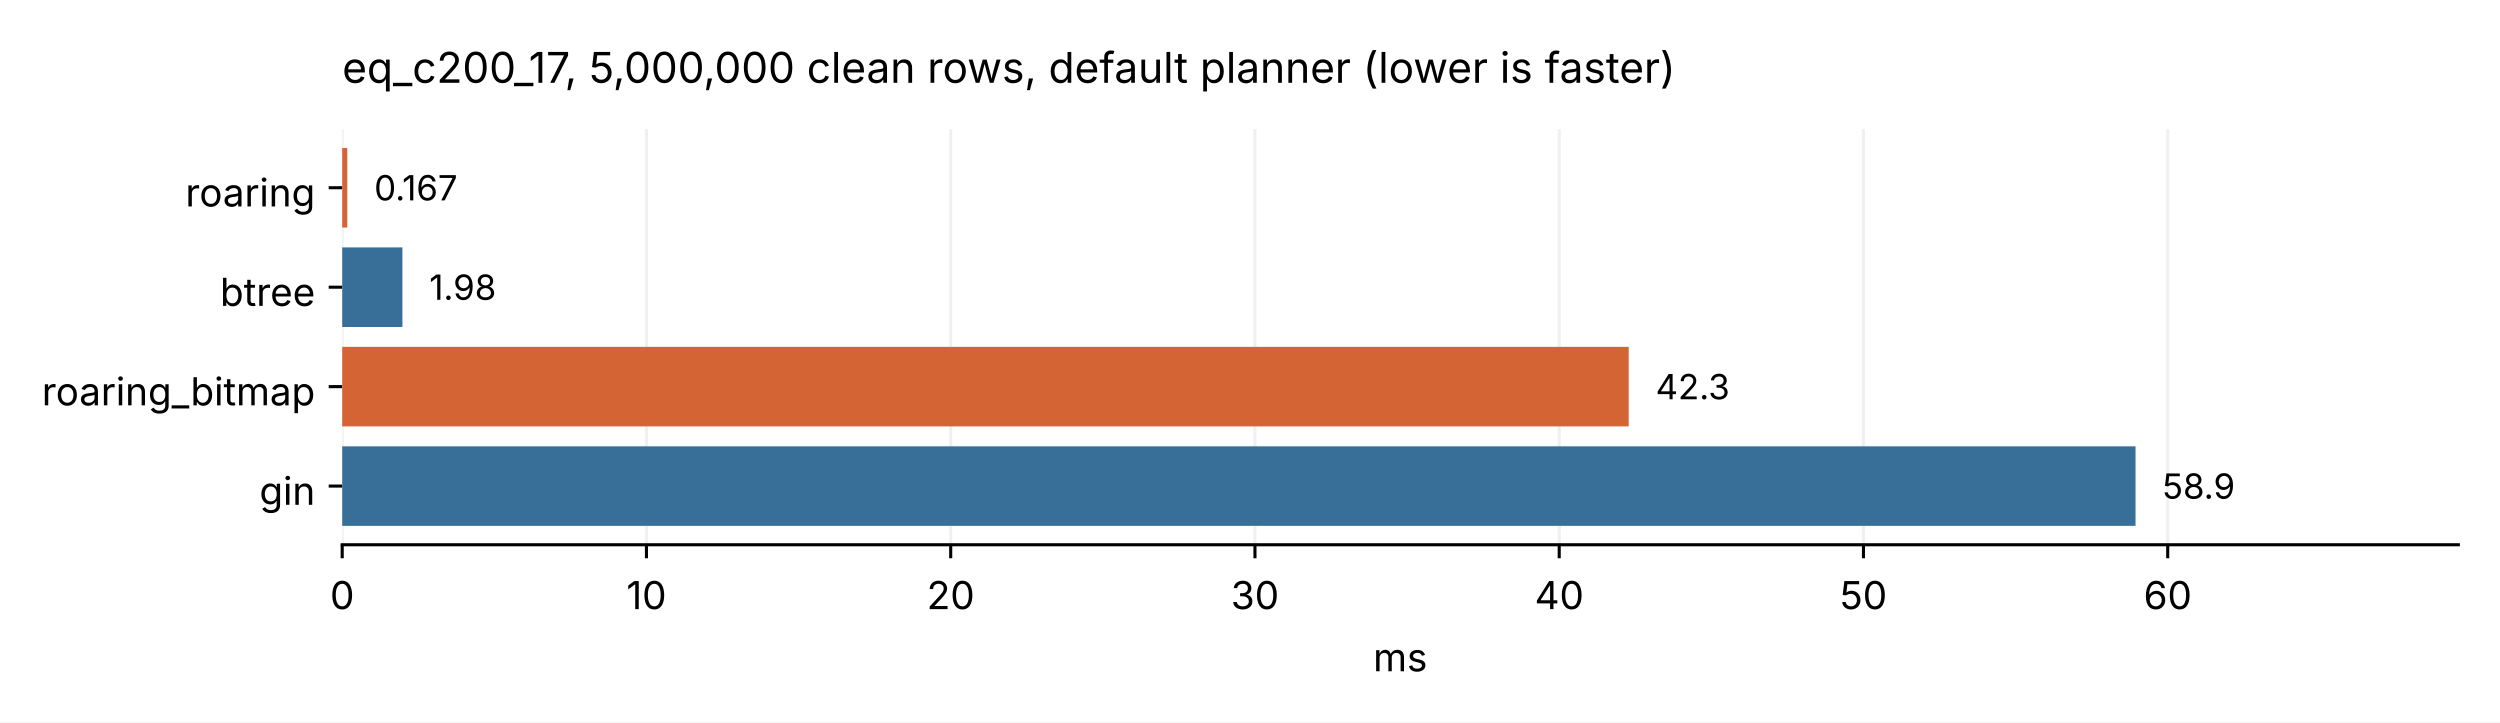
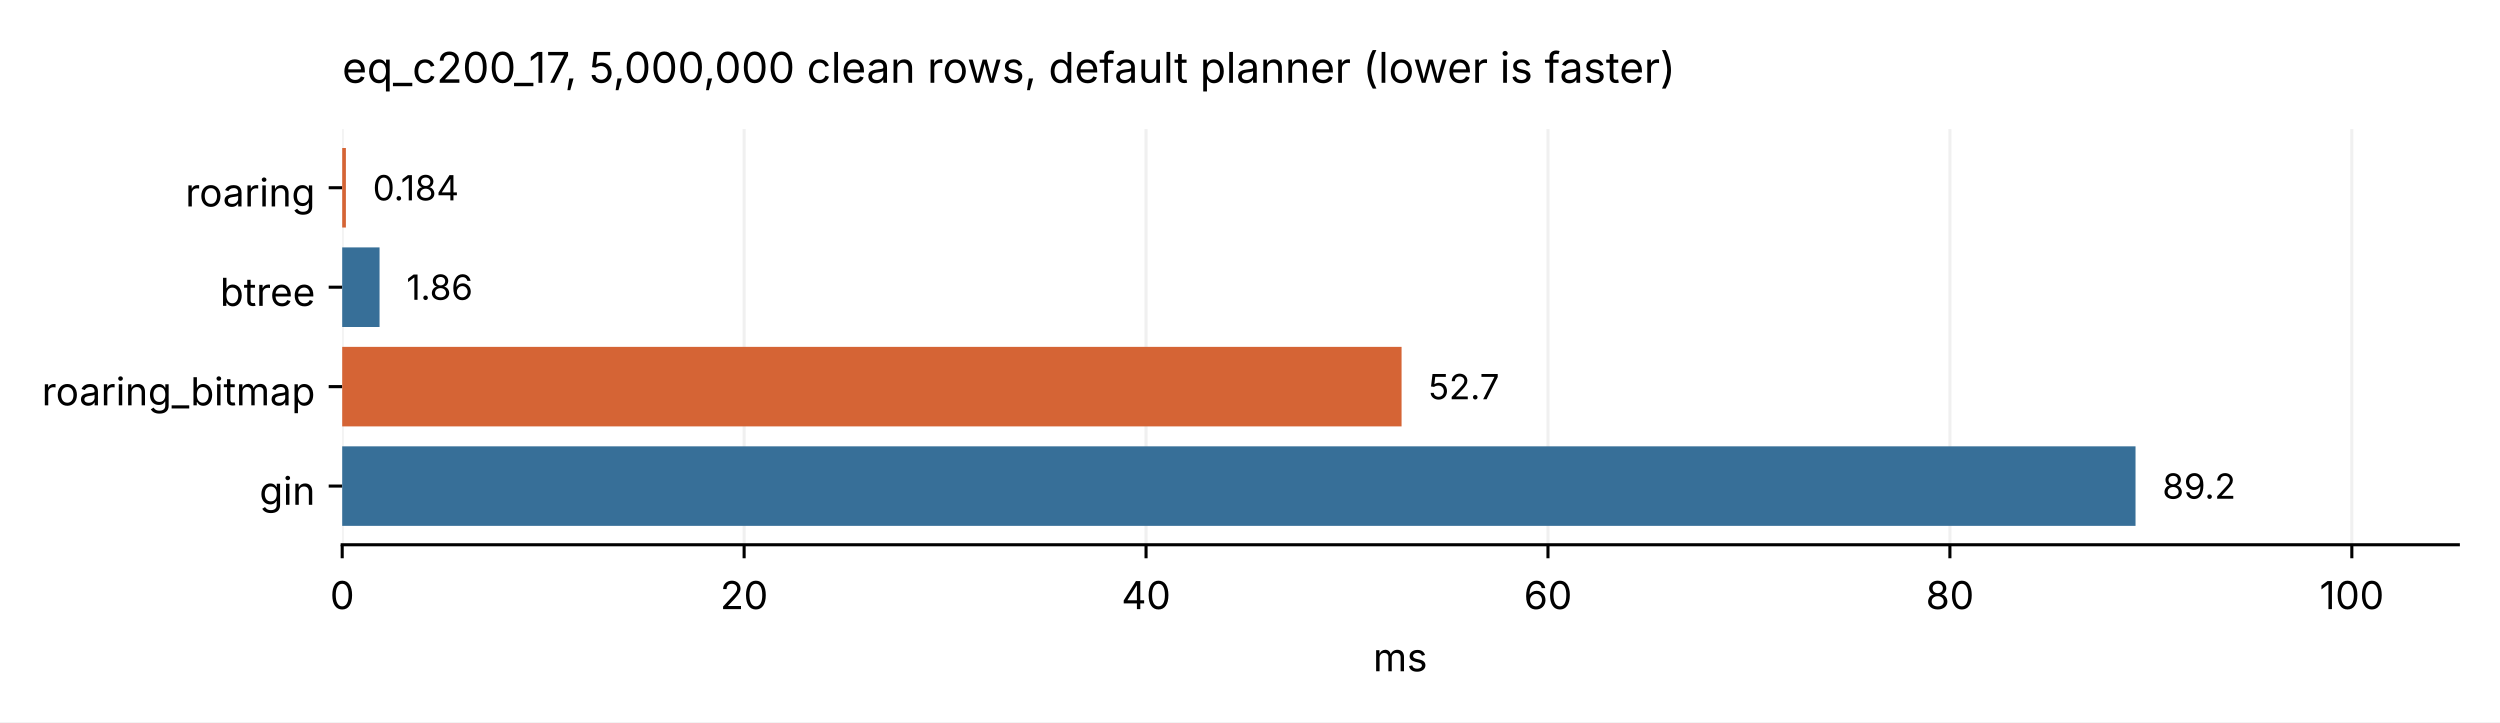
<svg xmlns="http://www.w3.org/2000/svg" xmlns:xlink="http://www.w3.org/1999/xlink" width="648pt" height="187.2pt" viewBox="0 0 648 187.2" version="1.1">
  <defs>
    <style type="text/css">*{stroke-linejoin: round; stroke-linecap: butt}</style>
  </defs>
  <g id="figure_1">
    <g id="patch_1">
      <path d="M 0 187.2  L 648 187.2  L 648 0  L 0 0  z " style="fill: #ffffff" />
    </g>
    <g id="axes_1">
      <g id="patch_2">
        <path d="M 88.698 141.201  L 637.2 141.201  L 637.2 33.456  L 88.698 33.456  z " style="fill: #ffffff" />
      </g>
      <g id="matplotlib.axis_1">
        <g id="xtick_1">
          <g id="line2d_1">
            <path d="M 88.698 141.201  L 88.698 33.456  " clip-path="url(#pc8635b6350)" style="fill: none; stroke: #b0b0b0; stroke-opacity: 0.18; stroke-width: 0.8; stroke-linecap: square" />
          </g>
          <g id="line2d_2">
            <defs>
              <path id="m0227433d2d" d="M 0 0  L 0 3.5  " style="stroke: #000000; stroke-width: 0.8" />
            </defs>
            <g>
              <use xlink:href="#m0227433d2d" x="88.698" y="141.201" style="stroke: #000000; stroke-width: 0.8" />
            </g>
          </g>
          <g id="text_1">
            <text style="font-size: 10px; font-family: 'Inter', 'DejaVu Sans', 'Bitstream Vera Sans', 'Computer Modern Sans Serif', 'Lucida Grande', 'Verdana', 'Geneva', 'Lucid', 'Arial', 'Helvetica', 'Avant Garde', sans-serif; text-anchor: middle" x="88.698" y="157.888" transform="rotate(-0 88.6975 157.8883)">0</text>
          </g>
        </g>
        <g id="xtick_2">
          <g id="line2d_3">
-             <path d="M 167.56 141.201  L 167.56 33.456  " clip-path="url(#pc8635b6350)" style="fill: none; stroke: #b0b0b0; stroke-opacity: 0.18; stroke-width: 0.8; stroke-linecap: square" />
+             <path d="M 192.877 141.201  L 192.877 33.456  " clip-path="url(#pc8635b6350)" style="fill: none; stroke: #b0b0b0; stroke-opacity: 0.18; stroke-width: 0.8; stroke-linecap: square" />
          </g>
          <g id="line2d_4">
            <g>
-               <use xlink:href="#m0227433d2d" x="167.56" y="141.201" style="stroke: #000000; stroke-width: 0.8" />
+               <use xlink:href="#m0227433d2d" x="192.877" y="141.201" style="stroke: #000000; stroke-width: 0.8" />
            </g>
          </g>
          <g id="text_2">
-             <text style="font-size: 10px; font-family: 'Inter', 'DejaVu Sans', 'Bitstream Vera Sans', 'Computer Modern Sans Serif', 'Lucida Grande', 'Verdana', 'Geneva', 'Lucid', 'Arial', 'Helvetica', 'Avant Garde', sans-serif; text-anchor: middle" x="167.56" y="157.888" transform="rotate(-0 167.5602 157.8883)">10</text>
+             <text style="font-size: 10px; font-family: 'Inter', 'DejaVu Sans', 'Bitstream Vera Sans', 'Computer Modern Sans Serif', 'Lucida Grande', 'Verdana', 'Geneva', 'Lucid', 'Arial', 'Helvetica', 'Avant Garde', sans-serif; text-anchor: middle" x="192.877" y="157.888" transform="rotate(-0 192.8768 157.8883)">20</text>
          </g>
        </g>
        <g id="xtick_3">
          <g id="line2d_5">
-             <path d="M 246.423 141.201  L 246.423 33.456  " clip-path="url(#pc8635b6350)" style="fill: none; stroke: #b0b0b0; stroke-opacity: 0.18; stroke-width: 0.8; stroke-linecap: square" />
+             <path d="M 297.056 141.201  L 297.056 33.456  " clip-path="url(#pc8635b6350)" style="fill: none; stroke: #b0b0b0; stroke-opacity: 0.18; stroke-width: 0.8; stroke-linecap: square" />
          </g>
          <g id="line2d_6">
            <g>
-               <use xlink:href="#m0227433d2d" x="246.423" y="141.201" style="stroke: #000000; stroke-width: 0.8" />
+               <use xlink:href="#m0227433d2d" x="297.056" y="141.201" style="stroke: #000000; stroke-width: 0.8" />
            </g>
          </g>
          <g id="text_3">
-             <text style="font-size: 10px; font-family: 'Inter', 'DejaVu Sans', 'Bitstream Vera Sans', 'Computer Modern Sans Serif', 'Lucida Grande', 'Verdana', 'Geneva', 'Lucid', 'Arial', 'Helvetica', 'Avant Garde', sans-serif; text-anchor: middle" x="246.423" y="157.888" transform="rotate(-0 246.4229 157.8883)">20</text>
+             <text style="font-size: 10px; font-family: 'Inter', 'DejaVu Sans', 'Bitstream Vera Sans', 'Computer Modern Sans Serif', 'Lucida Grande', 'Verdana', 'Geneva', 'Lucid', 'Arial', 'Helvetica', 'Avant Garde', sans-serif; text-anchor: middle" x="297.056" y="157.888" transform="rotate(-0 297.0562 157.8883)">40</text>
          </g>
        </g>
        <g id="xtick_4">
          <g id="line2d_7">
-             <path d="M 325.286 141.201  L 325.286 33.456  " clip-path="url(#pc8635b6350)" style="fill: none; stroke: #b0b0b0; stroke-opacity: 0.18; stroke-width: 0.8; stroke-linecap: square" />
+             <path d="M 401.236 141.201  L 401.236 33.456  " clip-path="url(#pc8635b6350)" style="fill: none; stroke: #b0b0b0; stroke-opacity: 0.18; stroke-width: 0.8; stroke-linecap: square" />
          </g>
          <g id="line2d_8">
            <g>
-               <use xlink:href="#m0227433d2d" x="325.286" y="141.201" style="stroke: #000000; stroke-width: 0.8" />
+               <use xlink:href="#m0227433d2d" x="401.236" y="141.201" style="stroke: #000000; stroke-width: 0.8" />
            </g>
          </g>
          <g id="text_4">
-             <text style="font-size: 10px; font-family: 'Inter', 'DejaVu Sans', 'Bitstream Vera Sans', 'Computer Modern Sans Serif', 'Lucida Grande', 'Verdana', 'Geneva', 'Lucid', 'Arial', 'Helvetica', 'Avant Garde', sans-serif; text-anchor: middle" x="325.286" y="157.888" transform="rotate(-0 325.2857 157.8883)">30</text>
+             <text style="font-size: 10px; font-family: 'Inter', 'DejaVu Sans', 'Bitstream Vera Sans', 'Computer Modern Sans Serif', 'Lucida Grande', 'Verdana', 'Geneva', 'Lucid', 'Arial', 'Helvetica', 'Avant Garde', sans-serif; text-anchor: middle" x="401.236" y="157.888" transform="rotate(-0 401.2355 157.8883)">60</text>
          </g>
        </g>
        <g id="xtick_5">
          <g id="line2d_9">
-             <path d="M 404.148 141.201  L 404.148 33.456  " clip-path="url(#pc8635b6350)" style="fill: none; stroke: #b0b0b0; stroke-opacity: 0.18; stroke-width: 0.8; stroke-linecap: square" />
+             <path d="M 505.415 141.201  L 505.415 33.456  " clip-path="url(#pc8635b6350)" style="fill: none; stroke: #b0b0b0; stroke-opacity: 0.18; stroke-width: 0.8; stroke-linecap: square" />
          </g>
          <g id="line2d_10">
            <g>
-               <use xlink:href="#m0227433d2d" x="404.148" y="141.201" style="stroke: #000000; stroke-width: 0.8" />
+               <use xlink:href="#m0227433d2d" x="505.415" y="141.201" style="stroke: #000000; stroke-width: 0.8" />
            </g>
          </g>
          <g id="text_5">
-             <text style="font-size: 10px; font-family: 'Inter', 'DejaVu Sans', 'Bitstream Vera Sans', 'Computer Modern Sans Serif', 'Lucida Grande', 'Verdana', 'Geneva', 'Lucid', 'Arial', 'Helvetica', 'Avant Garde', sans-serif; text-anchor: middle" x="404.148" y="157.888" transform="rotate(-0 404.1484 157.8883)">40</text>
+             <text style="font-size: 10px; font-family: 'Inter', 'DejaVu Sans', 'Bitstream Vera Sans', 'Computer Modern Sans Serif', 'Lucida Grande', 'Verdana', 'Geneva', 'Lucid', 'Arial', 'Helvetica', 'Avant Garde', sans-serif; text-anchor: middle" x="505.415" y="157.888" transform="rotate(-0 505.4149 157.8883)">80</text>
          </g>
        </g>
        <g id="xtick_6">
          <g id="line2d_11">
-             <path d="M 483.011 141.201  L 483.011 33.456  " clip-path="url(#pc8635b6350)" style="fill: none; stroke: #b0b0b0; stroke-opacity: 0.18; stroke-width: 0.8; stroke-linecap: square" />
+             <path d="M 609.594 141.201  L 609.594 33.456  " clip-path="url(#pc8635b6350)" style="fill: none; stroke: #b0b0b0; stroke-opacity: 0.18; stroke-width: 0.8; stroke-linecap: square" />
          </g>
          <g id="line2d_12">
            <g>
-               <use xlink:href="#m0227433d2d" x="483.011" y="141.201" style="stroke: #000000; stroke-width: 0.8" />
+               <use xlink:href="#m0227433d2d" x="609.594" y="141.201" style="stroke: #000000; stroke-width: 0.8" />
            </g>
          </g>
          <g id="text_6">
-             <text style="font-size: 10px; font-family: 'Inter', 'DejaVu Sans', 'Bitstream Vera Sans', 'Computer Modern Sans Serif', 'Lucida Grande', 'Verdana', 'Geneva', 'Lucid', 'Arial', 'Helvetica', 'Avant Garde', sans-serif; text-anchor: middle" x="483.011" y="157.888" transform="rotate(-0 483.0111 157.8883)">50</text>
+             <text style="font-size: 10px; font-family: 'Inter', 'DejaVu Sans', 'Bitstream Vera Sans', 'Computer Modern Sans Serif', 'Lucida Grande', 'Verdana', 'Geneva', 'Lucid', 'Arial', 'Helvetica', 'Avant Garde', sans-serif; text-anchor: middle" x="609.594" y="157.888" transform="rotate(-0 609.5942 157.8883)">100</text>
          </g>
        </g>
-         <g id="xtick_7">
-           <g id="line2d_13">
-             <path d="M 561.874 141.201  L 561.874 33.456  " clip-path="url(#pc8635b6350)" style="fill: none; stroke: #b0b0b0; stroke-opacity: 0.18; stroke-width: 0.8; stroke-linecap: square" />
-           </g>
-           <g id="line2d_14">
-             <g>
-               <use xlink:href="#m0227433d2d" x="561.874" y="141.201" style="stroke: #000000; stroke-width: 0.8" />
-             </g>
-           </g>
-           <g id="text_7">
-             <text style="font-size: 10px; font-family: 'Inter', 'DejaVu Sans', 'Bitstream Vera Sans', 'Computer Modern Sans Serif', 'Lucida Grande', 'Verdana', 'Geneva', 'Lucid', 'Arial', 'Helvetica', 'Avant Garde', sans-serif; text-anchor: middle" x="561.874" y="157.888" transform="rotate(-0 561.8738 157.8883)">60</text>
-           </g>
-         </g>
-         <g id="text_8">
+         <g id="text_7">
          <text style="font-size: 10px; font-family: 'Inter', 'DejaVu Sans', 'Bitstream Vera Sans', 'Computer Modern Sans Serif', 'Lucida Grande', 'Verdana', 'Geneva', 'Lucid', 'Arial', 'Helvetica', 'Avant Garde', sans-serif; text-anchor: middle" x="362.949" y="173.988" transform="rotate(-0 362.9488 173.9879)">ms</text>
        </g>
      </g>
      <g id="matplotlib.axis_2">
        <g id="ytick_1">
-           <g id="line2d_15">
+           <g id="line2d_13">
            <defs>
              <path id="m5d00f2fc89" d="M 0 0  L -3.5 0  " style="stroke: #000000; stroke-width: 0.8" />
            </defs>
            <g>
              <use xlink:href="#m5d00f2fc89" x="88.698" y="48.664" style="stroke: #000000; stroke-width: 0.8" />
            </g>
          </g>
-           <g id="text_9">
+           <g id="text_8">
            <text style="font-size: 10px; font-family: 'Inter', 'DejaVu Sans', 'Bitstream Vera Sans', 'Computer Modern Sans Serif', 'Lucida Grande', 'Verdana', 'Geneva', 'Lucid', 'Arial', 'Helvetica', 'Avant Garde', sans-serif; text-anchor: end" x="81.698" y="53.508" transform="rotate(-0 81.6975 53.50796)">roaring</text>
          </g>
        </g>
        <g id="ytick_2">
-           <g id="line2d_16">
+           <g id="line2d_14">
            <g>
              <use xlink:href="#m5d00f2fc89" x="88.698" y="74.44" style="stroke: #000000; stroke-width: 0.8" />
            </g>
          </g>
-           <g id="text_10">
+           <g id="text_9">
            <text style="font-size: 10px; font-family: 'Inter', 'DejaVu Sans', 'Bitstream Vera Sans', 'Computer Modern Sans Serif', 'Lucida Grande', 'Verdana', 'Geneva', 'Lucid', 'Arial', 'Helvetica', 'Avant Garde', sans-serif; text-anchor: end" x="81.698" y="79.284" transform="rotate(-0 81.6975 79.28416)">btree</text>
          </g>
        </g>
        <g id="ytick_3">
-           <g id="line2d_17">
+           <g id="line2d_15">
            <g>
              <use xlink:href="#m5d00f2fc89" x="88.698" y="100.217" style="stroke: #000000; stroke-width: 0.8" />
            </g>
          </g>
-           <g id="text_11">
+           <g id="text_10">
            <text style="font-size: 10px; font-family: 'Inter', 'DejaVu Sans', 'Bitstream Vera Sans', 'Computer Modern Sans Serif', 'Lucida Grande', 'Verdana', 'Geneva', 'Lucid', 'Arial', 'Helvetica', 'Avant Garde', sans-serif; text-anchor: end" x="81.698" y="105.06" transform="rotate(-0 81.6975 105.0604)">roaring_bitmap</text>
          </g>
        </g>
        <g id="ytick_4">
-           <g id="line2d_18">
+           <g id="line2d_16">
            <g>
              <use xlink:href="#m5d00f2fc89" x="88.698" y="125.993" style="stroke: #000000; stroke-width: 0.8" />
            </g>
          </g>
-           <g id="text_12">
+           <g id="text_11">
            <text style="font-size: 10px; font-family: 'Inter', 'DejaVu Sans', 'Bitstream Vera Sans', 'Computer Modern Sans Serif', 'Lucida Grande', 'Verdana', 'Geneva', 'Lucid', 'Arial', 'Helvetica', 'Avant Garde', sans-serif; text-anchor: end" x="81.698" y="130.837" transform="rotate(-0 81.6975 130.8366)">gin</text>
          </g>
        </g>
      </g>
      <g id="patch_3">
-         <path d="M 88.698 38.354  L 90.015 38.354  L 90.015 58.975  L 88.698 58.975  z " clip-path="url(#pc8635b6350)" style="fill: #d56435" />
+         <path d="M 88.698 38.354  L 89.656 38.354  L 89.656 58.975  L 88.698 58.975  z " clip-path="url(#pc8635b6350)" style="fill: #d56435" />
      </g>
      <g id="patch_4">
-         <path d="M 88.698 64.13  L 104.304 64.13  L 104.304 84.751  L 88.698 84.751  z " clip-path="url(#pc8635b6350)" style="fill: #376f98" />
+         <path d="M 88.698 64.13  L 98.381 64.13  L 98.381 84.751  L 88.698 84.751  z " clip-path="url(#pc8635b6350)" style="fill: #376f98" />
      </g>
      <g id="patch_5">
-         <path d="M 88.698 89.906  L 422.161 89.906  L 422.161 110.527  L 88.698 110.527  z " clip-path="url(#pc8635b6350)" style="fill: #d56435" />
+         <path d="M 88.698 89.906  L 363.288 89.906  L 363.288 110.527  L 88.698 110.527  z " clip-path="url(#pc8635b6350)" style="fill: #d56435" />
      </g>
      <g id="patch_6">
        <path d="M 88.698 115.682  L 553.53 115.682  L 553.53 136.303  L 88.698 136.303  z " clip-path="url(#pc8635b6350)" style="fill: #376f98" />
      </g>
      <g id="patch_7">
        <path d="M 88.698 141.201  L 637.2 141.201  " style="fill: none; stroke: #000000; stroke-width: 0.8; stroke-linejoin: miter; stroke-linecap: square" />
      </g>
+       <g id="text_12">
+         <text style="font-size: 9px; font-family: 'Inter', 'DejaVu Sans', 'Bitstream Vera Sans', 'Computer Modern Sans Serif', 'Lucida Grande', 'Verdana', 'Geneva', 'Lucid', 'Arial', 'Helvetica', 'Avant Garde', sans-serif; text-anchor: start" x="96.628" y="51.938" transform="rotate(-0 96.62844 51.93814)">0.184</text>
+       </g>
      <g id="text_13">
-         <text style="font-size: 9px; font-family: 'Inter', 'DejaVu Sans', 'Bitstream Vera Sans', 'Computer Modern Sans Serif', 'Lucida Grande', 'Verdana', 'Geneva', 'Lucid', 'Arial', 'Helvetica', 'Avant Garde', sans-serif; text-anchor: start" x="96.987" y="51.938" transform="rotate(-0 96.987 51.93814)">0.167</text>
+         <text style="font-size: 9px; font-family: 'Inter', 'DejaVu Sans', 'Bitstream Vera Sans', 'Computer Modern Sans Serif', 'Lucida Grande', 'Verdana', 'Geneva', 'Lucid', 'Arial', 'Helvetica', 'Avant Garde', sans-serif; text-anchor: start" x="105.353" y="77.714" transform="rotate(-0 105.3535 77.71434)">1.86</text>
      </g>
      <g id="text_14">
-         <text style="font-size: 9px; font-family: 'Inter', 'DejaVu Sans', 'Bitstream Vera Sans', 'Computer Modern Sans Serif', 'Lucida Grande', 'Verdana', 'Geneva', 'Lucid', 'Arial', 'Helvetica', 'Avant Garde', sans-serif; text-anchor: start" x="111.277" y="77.714" transform="rotate(-0 111.2769 77.71434)">1.98</text>
+         <text style="font-size: 9px; font-family: 'Inter', 'DejaVu Sans', 'Bitstream Vera Sans', 'Computer Modern Sans Serif', 'Lucida Grande', 'Verdana', 'Geneva', 'Lucid', 'Arial', 'Helvetica', 'Avant Garde', sans-serif; text-anchor: start" x="370.261" y="103.491" transform="rotate(-0 370.2607 103.4905)">52.7</text>
      </g>
      <g id="text_15">
-         <text style="font-size: 9px; font-family: 'Inter', 'DejaVu Sans', 'Bitstream Vera Sans', 'Computer Modern Sans Serif', 'Lucida Grande', 'Verdana', 'Geneva', 'Lucid', 'Arial', 'Helvetica', 'Avant Garde', sans-serif; text-anchor: start" x="429.133" y="103.491" transform="rotate(-0 429.1331 103.4905)">42.3</text>
+         <text style="font-size: 9px; font-family: 'Inter', 'DejaVu Sans', 'Bitstream Vera Sans', 'Computer Modern Sans Serif', 'Lucida Grande', 'Verdana', 'Geneva', 'Lucid', 'Arial', 'Helvetica', 'Avant Garde', sans-serif; text-anchor: start" x="560.503" y="129.267" transform="rotate(-0 560.5026 129.2667)">89.2</text>
      </g>
      <g id="text_16">
-         <text style="font-size: 9px; font-family: 'Inter', 'DejaVu Sans', 'Bitstream Vera Sans', 'Computer Modern Sans Serif', 'Lucida Grande', 'Verdana', 'Geneva', 'Lucid', 'Arial', 'Helvetica', 'Avant Garde', sans-serif; text-anchor: start" x="560.503" y="129.267" transform="rotate(-0 560.5026 129.2667)">58.9</text>
-       </g>
-       <g id="text_17">
        <text style="font-size: 11px; font-family: 'Inter', 'DejaVu Sans', 'Bitstream Vera Sans', 'Computer Modern Sans Serif', 'Lucida Grande', 'Verdana', 'Geneva', 'Lucid', 'Arial', 'Helvetica', 'Avant Garde', sans-serif; text-anchor: start" x="88.698" y="21.456" transform="rotate(-0 88.6975 21.45625)">eq_c200_17, 5,000,000 clean rows, default planner (lower is faster)</text>
      </g>
    </g>
  </g>
  <defs>
    <clipPath id="pc8635b6350">
      <rect x="88.698" y="33.456" width="548.503" height="107.745" />
    </clipPath>
  </defs>
</svg>
